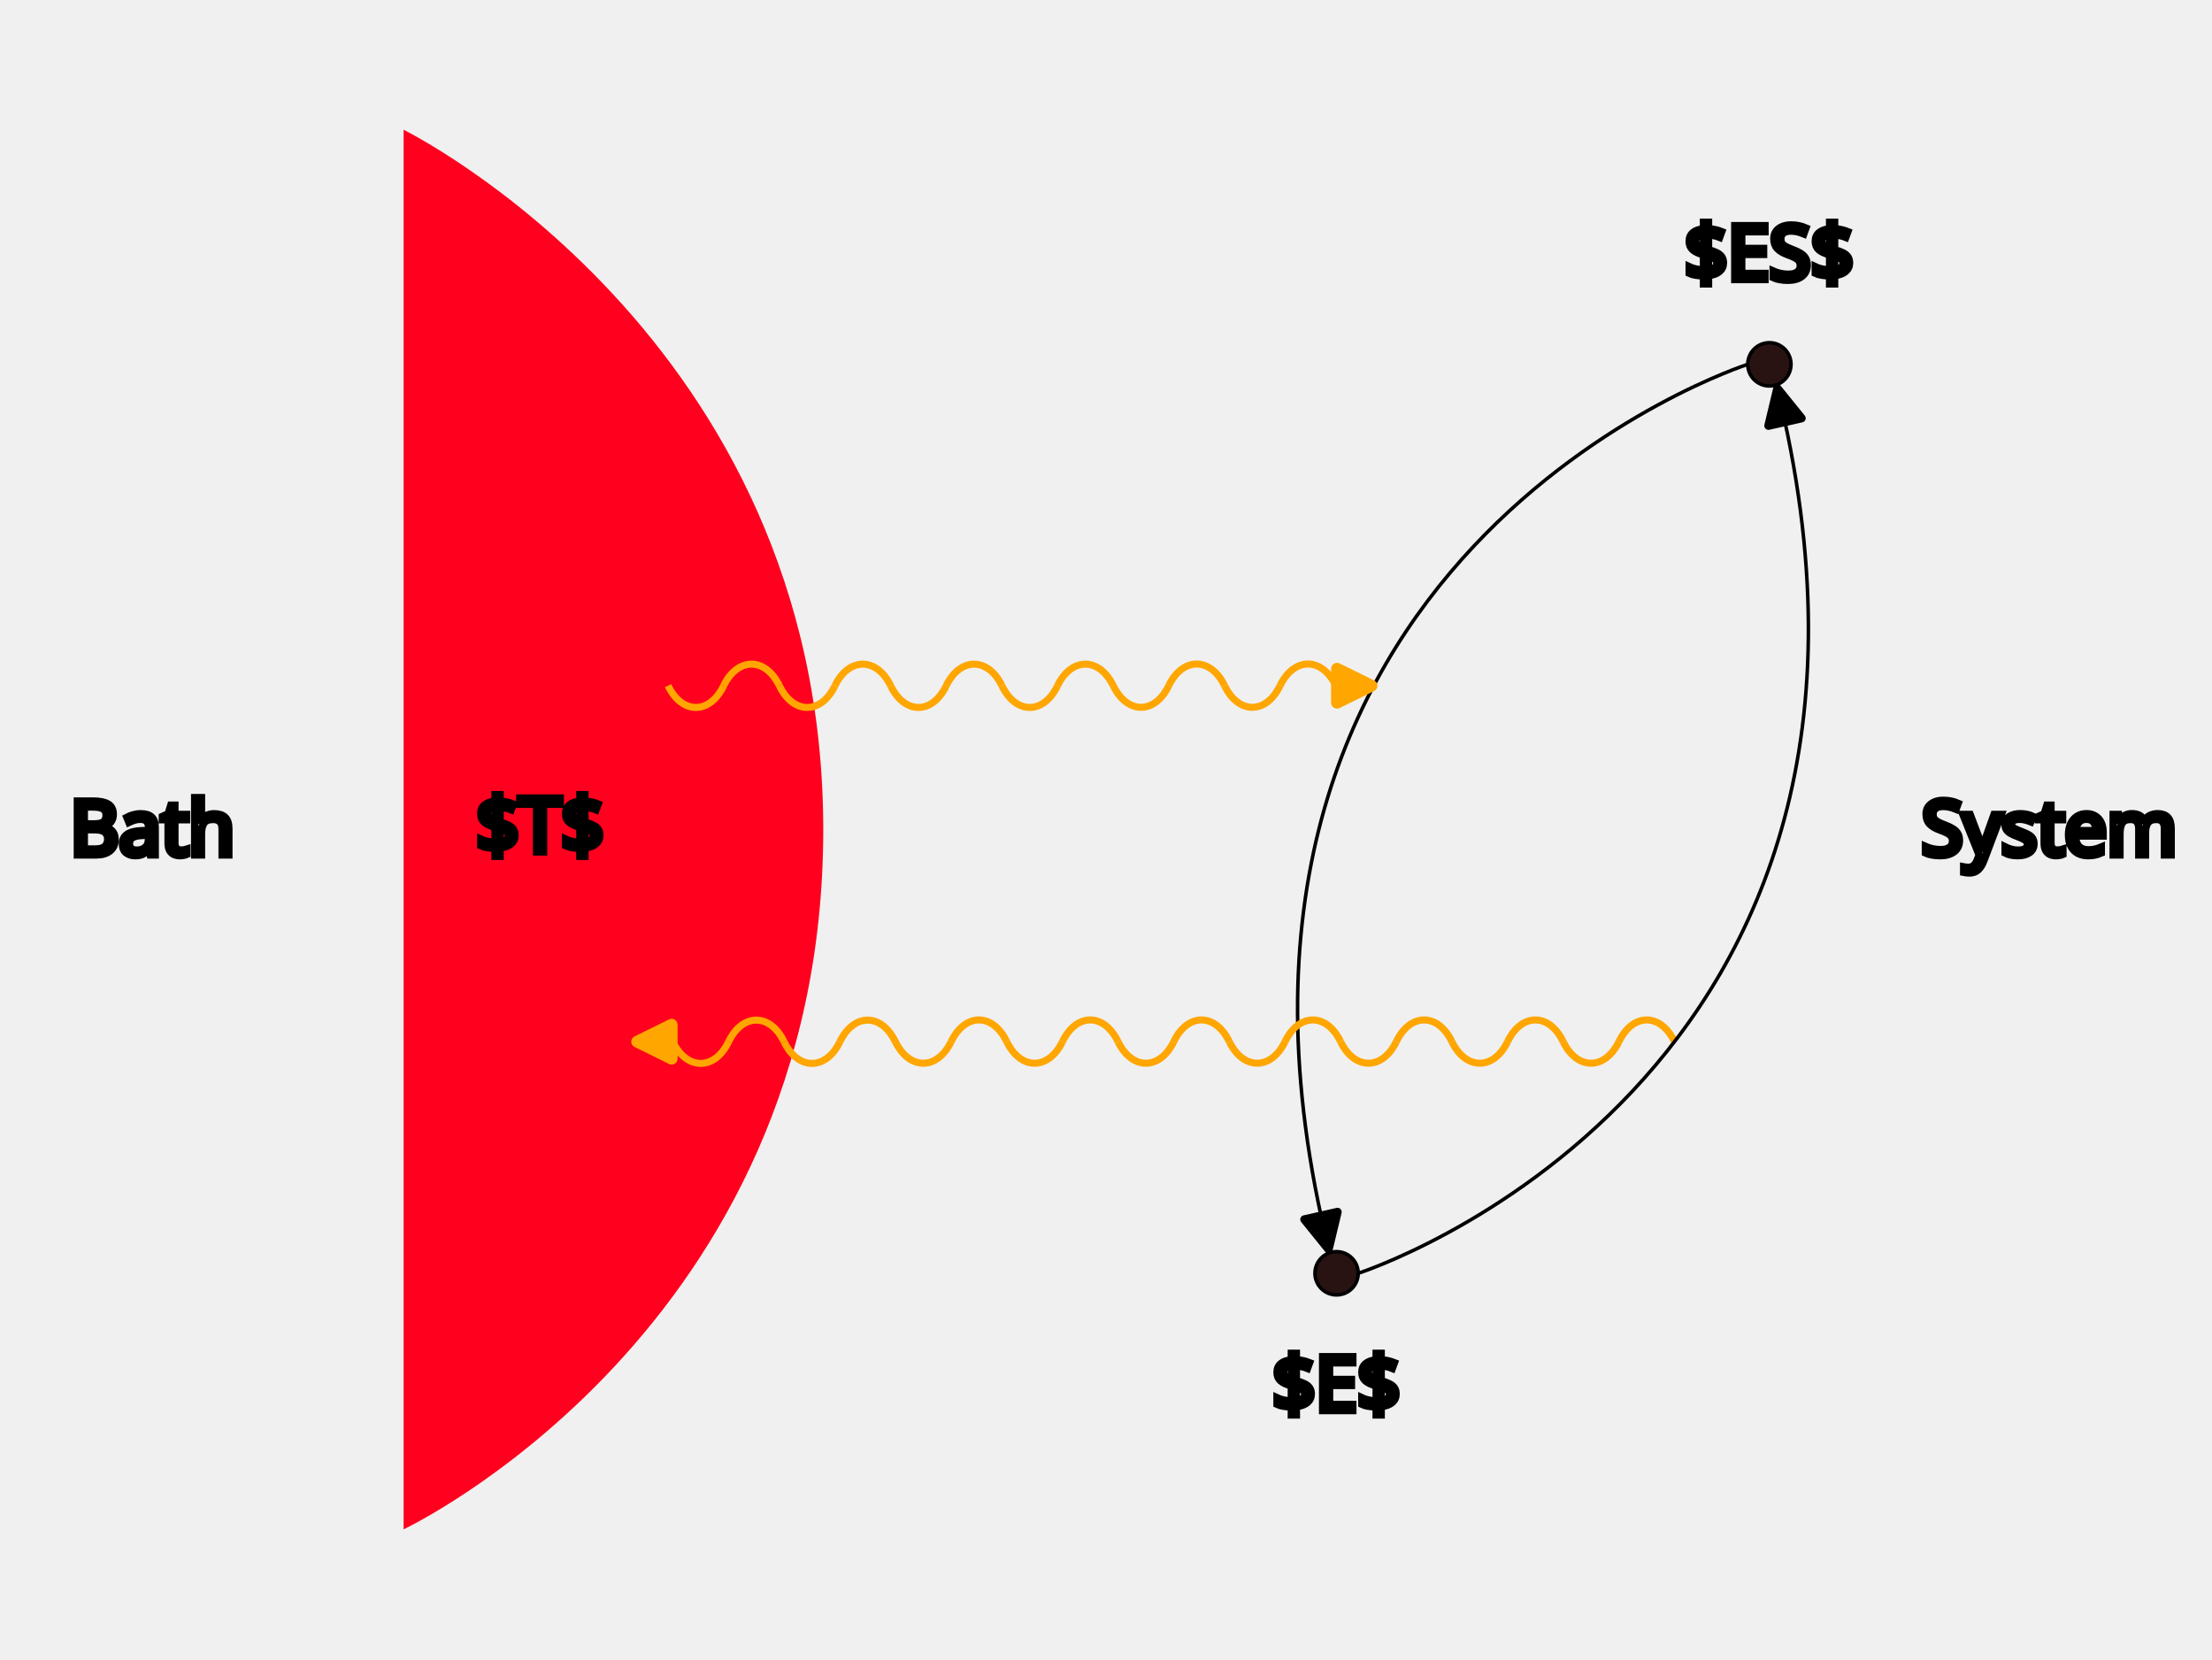
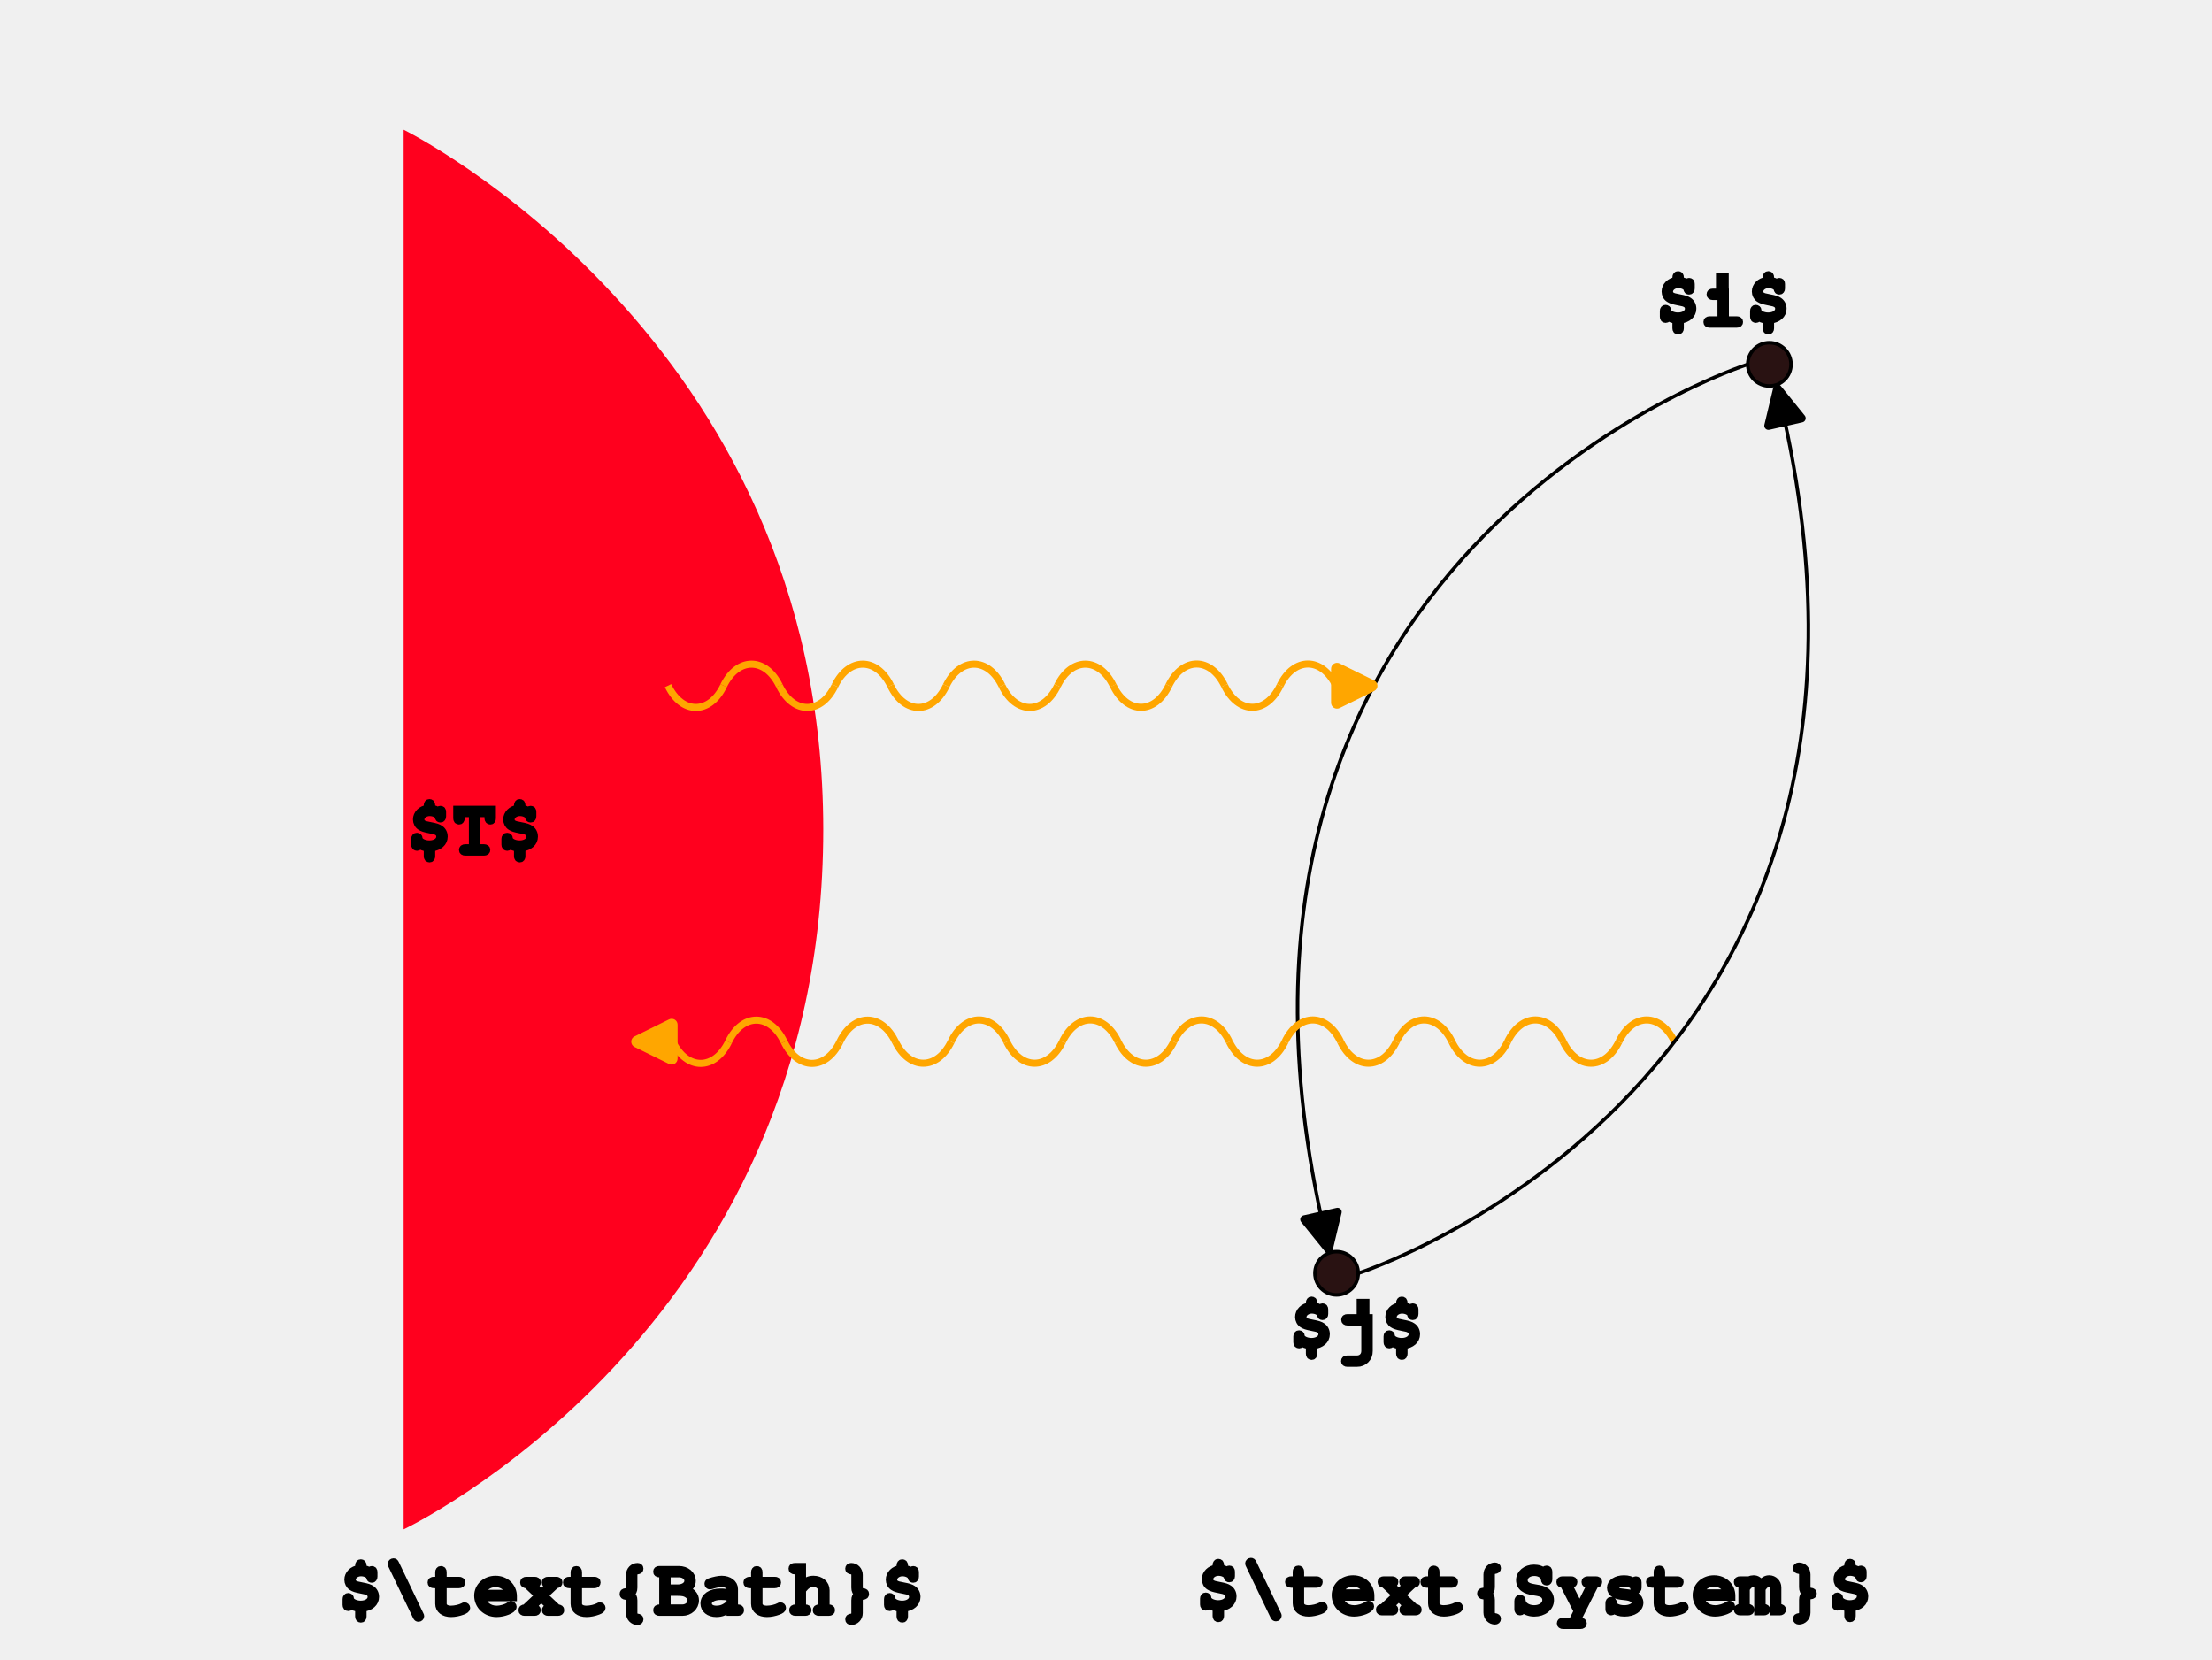
<svg xmlns="http://www.w3.org/2000/svg" version="1.1" id="Layer_1" x="0px" y="0px" width="627.5px" height="470.63px" viewBox="0 0 627.5 470.63" style="enable-background:new 0 0 627.5 470.63;" xml:space="preserve">
-   <defs id="defs133">
-     <rect x="473.582" y="68.305" width="70.375" height="23.596" id="rect397" />
-   </defs>
-   <style type="text/css" id="style2">
+   <defs id="defs1312" />
+   <style type="text/css" id="style1179">
	.st0{fill:#FF001E;}
	.st1{fill:#291212;stroke:#000000;stroke-miterlimit:10;}
	.st2{fill:none;stroke:#000000;stroke-miterlimit:10;}
	.st3{fill:none;stroke:#FFA600;stroke-width:2;stroke-miterlimit:10;}
	.st4{fill:#FFA600;stroke:#FFA600;stroke-miterlimit:10;}
- 	.st5{fill:none;stroke:#000000;stroke-width:2.135;stroke-linecap:square;stroke-miterlimit:4.1;}
- 	.st6{font-family:'CourierNewPSMT';}
- 	.st7{font-size:21.333px;}
- 	.st8{fill:#FFFFFF;stroke:#000000;stroke-miterlimit:4.1;stroke-dasharray:0,0,0,0,0,0;}
</style>
-   <path id="path1181" class="st0" d="M114.5,36.81c0,0,119.04,58.57,119.04,198.5c0,142.35-119.04,198.5-119.04,198.5  S114.5,36.81,114.5,36.81z" />
-   <circle id="circle1183" class="st1" cx="379.16" cy="361.18" r="6.14" />
-   <circle id="circle1185" class="st1" cx="501.94" cy="103.35" r="6.14" />
+   <path class="st0" d="M114.5,36.81c0,0,119.04,58.57,119.04,198.5c0,142.35-119.04,198.5-119.04,198.5V36.81z" id="path1181" />
+   <circle class="st1" cx="379.16" cy="361.18" r="6.14" id="circle1183" />
+   <circle class="st1" cx="501.94" cy="103.35" r="6.14" id="circle1185" />
  <g id="g1191">
-     <path id="path1187" class="st2" d="M495.8,103.35c0,0-167.85,53.82-118.69,251.7" />
-     <path id="path1189" d="M378.04,354.66l2.54-10.6c0.2-0.85-0.56-1.62-1.41-1.43l-9.39,2.12c-0.85,0.19-1.21,1.22-0.66,1.9l6.85,8.48   C376.58,355.89,377.81,355.61,378.04,354.66z" />
+     <path class="st2" d="M495.8,103.35c0,0-167.85,53.82-118.69,251.7" id="path1187" />
+     <path d="M378.04,354.66l2.54-10.6c0.2-0.85-0.56-1.62-1.41-1.43l-9.39,2.12c-0.85,0.19-1.21,1.22-0.66,1.9l6.85,8.48   C376.58,355.89,377.81,355.61,378.04,354.66z" id="path1189" />
  </g>
  <g id="g1255">
    <g id="g1251">
      <g id="g1235">
        <g id="g1197">
-           <path id="path1193" class="st3" d="M443.45,295.5c3.95,8.11,11.82,8.14,15.79,0" />
-           <path id="path1195" class="st3" d="M475.03,295.5c-3.95-8.23-11.82-8.26-15.79,0" />
+           <path class="st3" d="M443.45,295.5c3.95,8.11,11.82,8.14,15.79,0" id="path1193" />
+           <path class="st3" d="M475.03,295.5c-3.95-8.23-11.82-8.26-15.79,0" id="path1195" />
        </g>
        <g id="g1203">
-           <path id="path1199" class="st3" d="M411.88,295.5c3.95,8.11,11.82,8.14,15.79,0" />
-           <path id="path1201" class="st3" d="M443.45,295.5c-3.95-8.23-11.82-8.26-15.79,0" />
+           <path class="st3" d="M411.88,295.5c3.95,8.11,11.82,8.14,15.79,0" id="path1199" />
+           <path class="st3" d="M443.45,295.5c-3.95-8.23-11.82-8.26-15.79,0" id="path1201" />
        </g>
        <g id="g1209">
-           <path id="path1205" class="st3" d="M380.31,295.5c3.95,8.11,11.82,8.14,15.79,0" />
-           <path id="path1207" class="st3" d="M411.88,295.5c-3.95-8.23-11.82-8.26-15.79,0" />
+           <path class="st3" d="M380.31,295.5c3.95,8.11,11.82,8.14,15.79,0" id="path1205" />
+           <path class="st3" d="M411.88,295.5c-3.95-8.23-11.82-8.26-15.79,0" id="path1207" />
        </g>
        <g id="g1215">
-           <path id="path1211" class="st3" d="M348.74,295.5c3.95,8.11,11.82,8.14,15.79,0" />
-           <path id="path1213" class="st3" d="M380.31,295.5c-3.95-8.23-11.82-8.26-15.79,0" />
+           <path class="st3" d="M348.74,295.5c3.95,8.11,11.82,8.14,15.79,0" id="path1211" />
+           <path class="st3" d="M380.31,295.5c-3.95-8.23-11.82-8.26-15.79,0" id="path1213" />
        </g>
        <g id="g1221">
-           <path id="path1217" class="st3" d="M317.17,295.5c3.95,8.11,11.82,8.14,15.79,0" />
-           <path id="path1219" class="st3" d="M348.74,295.5c-3.95-8.23-11.82-8.26-15.79,0" />
+           <path class="st3" d="M317.17,295.5c3.95,8.11,11.82,8.14,15.79,0" id="path1217" />
+           <path class="st3" d="M348.74,295.5c-3.95-8.23-11.82-8.26-15.79,0" id="path1219" />
        </g>
        <g id="g1227">
-           <path id="path1223" class="st3" d="M285.6,295.5c3.95,8.11,11.82,8.14,15.79,0" />
-           <path id="path1225" class="st3" d="M317.17,295.5c-3.95-8.23-11.82-8.26-15.79,0" />
+           <path class="st3" d="M285.6,295.5c3.95,8.11,11.82,8.14,15.79,0" id="path1223" />
+           <path class="st3" d="M317.17,295.5c-3.95-8.23-11.82-8.26-15.79,0" id="path1225" />
        </g>
        <g id="g1233">
-           <path id="path1229" class="st3" d="M254.02,295.5c3.95,8.11,11.82,8.14,15.79,0" />
-           <path id="path1231" class="st3" d="M285.6,295.5c-3.95-8.23-11.82-8.26-15.79,0" />
+           <path class="st3" d="M254.02,295.5c3.95,8.11,11.82,8.14,15.79,0" id="path1229" />
+           <path class="st3" d="M285.6,295.5c-3.95-8.23-11.82-8.26-15.79,0" id="path1231" />
        </g>
      </g>
      <g id="g1249">
        <g id="g1241">
-           <path id="path1237" class="st3" d="M222.45,295.55c3.95,8.11,11.82,8.14,15.79,0" />
-           <path id="path1239" class="st3" d="M254.02,295.55c-3.95-8.23-11.82-8.26-15.79,0" />
+           <path class="st3" d="M222.45,295.55c3.95,8.11,11.82,8.14,15.79,0" id="path1237" />
+           <path class="st3" d="M254.02,295.55c-3.95-8.23-11.82-8.26-15.79,0" id="path1239" />
        </g>
        <g id="g1247">
-           <path id="path1243" class="st3" d="M190.88,295.55c3.95,8.11,11.82,8.14,15.79,0" />
-           <path id="path1245" class="st3" d="M222.45,295.55c-3.95-8.23-11.82-8.26-15.79,0" />
+           <path class="st3" d="M190.88,295.55c3.95,8.11,11.82,8.14,15.79,0" id="path1243" />
+           <path class="st3" d="M222.45,295.55c-3.95-8.23-11.82-8.26-15.79,0" id="path1245" />
        </g>
      </g>
    </g>
-     <path id="path1253" class="st4" d="M180.23,296.54l9.78,4.82c0.79,0.39,1.71-0.19,1.71-1.06v-9.63c0-0.88-0.92-1.45-1.71-1.06   l-9.78,4.82C179.35,294.85,179.35,296.11,180.23,296.54z" />
+     <path class="st4" d="M180.23,296.54l9.78,4.82c0.79,0.39,1.71-0.19,1.71-1.06v-9.63c0-0.88-0.92-1.45-1.71-1.06l-9.78,4.82   C179.35,294.85,179.35,296.11,180.23,296.54z" id="path1253" />
  </g>
  <g id="g1301">
    <g id="g1297">
      <g id="g1281">
        <g id="g1261">
-           <path id="path1257" class="st3" d="M221.08,194.49c-3.95-8.11-11.82-8.14-15.79,0" />
-           <path id="path1259" class="st3" d="M189.51,194.49c3.95,8.23,11.82,8.26,15.79,0" />
+           <path class="st3" d="M221.08,194.49c-3.95-8.11-11.82-8.14-15.79,0" id="path1257" />
+           <path class="st3" d="M189.51,194.49c3.95,8.23,11.82,8.26,15.79,0" id="path1259" />
        </g>
        <g id="g1267">
-           <path id="path1263" class="st3" d="M252.65,194.49c-3.95-8.11-11.82-8.14-15.79,0" />
-           <path id="path1265" class="st3" d="M221.08,194.49c3.95,8.23,11.82,8.26,15.79,0" />
+           <path class="st3" d="M252.65,194.49c-3.95-8.11-11.82-8.14-15.79,0" id="path1263" />
+           <path class="st3" d="M221.08,194.49c3.95,8.23,11.82,8.26,15.79,0" id="path1265" />
        </g>
        <g id="g1273">
-           <path id="path1269" class="st3" d="M284.22,194.49c-3.95-8.11-11.82-8.14-15.79,0" />
-           <path id="path1271" class="st3" d="M252.65,194.49c3.95,8.23,11.82,8.26,15.79,0" />
+           <path class="st3" d="M284.22,194.49c-3.95-8.11-11.82-8.14-15.79,0" id="path1269" />
+           <path class="st3" d="M252.65,194.49c3.95,8.23,11.82,8.26,15.79,0" id="path1271" />
        </g>
        <g id="g1279">
-           <path id="path1275" class="st3" d="M315.79,194.49c-3.95-8.11-11.82-8.14-15.79,0" />
-           <path id="path1277" class="st3" d="M284.22,194.49c3.95,8.23,11.82,8.26,15.79,0" />
+           <path class="st3" d="M315.79,194.49c-3.95-8.11-11.82-8.14-15.79,0" id="path1275" />
+           <path class="st3" d="M284.22,194.49c3.95,8.23,11.82,8.26,15.79,0" id="path1277" />
        </g>
      </g>
      <g id="g1295">
        <g id="g1287">
-           <path id="path1283" class="st3" d="M347.36,194.45c-3.95-8.11-11.82-8.14-15.79,0" />
-           <path id="path1285" class="st3" d="M315.79,194.45c3.95,8.23,11.82,8.26,15.79,0" />
+           <path class="st3" d="M347.36,194.45c-3.95-8.11-11.82-8.14-15.79,0" id="path1283" />
+           <path class="st3" d="M315.79,194.45c3.95,8.23,11.82,8.26,15.79,0" id="path1285" />
        </g>
        <g id="g1293">
-           <path id="path1289" class="st3" d="M378.94,194.45c-3.95-8.11-11.82-8.14-15.79,0" />
-           <path id="path1291" class="st3" d="M347.36,194.45c3.95,8.23,11.82,8.26,15.79,0" />
+           <path class="st3" d="M378.94,194.45c-3.95-8.11-11.82-8.14-15.79,0" id="path1289" />
+           <path class="st3" d="M347.36,194.45c3.95,8.23,11.82,8.26,15.79,0" id="path1291" />
        </g>
      </g>
    </g>
-     <path id="path1299" class="st4" d="M389.59,193.46l-9.78-4.82c-0.79-0.39-1.71,0.19-1.71,1.06v9.63c0,0.88,0.92,1.45,1.71,1.06   l9.78-4.82C390.47,195.14,390.47,193.89,389.59,193.46z" />
+     <path class="st4" d="M389.59,193.46l-9.78-4.82c-0.79-0.39-1.71,0.19-1.71,1.06v9.63c0,0.88,0.92,1.45,1.71,1.06l9.78-4.82   C390.47,195.14,390.47,193.89,389.59,193.46z" id="path1299" />
  </g>
  <g id="g1307">
-     <path id="path1303" class="st2" d="M385.3,361.18c0,0,167.85-53.82,118.69-251.7" />
-     <path id="path1305" d="M503.06,109.88l-2.54,10.6c-0.2,0.85,0.56,1.62,1.41,1.43l9.39-2.12c0.85-0.19,1.21-1.22,0.66-1.9   l-6.85-8.48C504.51,108.64,503.29,108.92,503.06,109.88z" />
+     <path class="st2" d="M385.3,361.18c0,0,167.85-53.82,118.69-251.7" id="path1303" />
+     <path d="M503.06,109.88l-2.54,10.6c-0.2,0.85,0.56,1.62,1.41,1.43l9.39-2.12c0.85-0.19,1.21-1.22,0.66-1.9l-6.85-8.48   C504.51,108.64,503.29,108.92,503.06,109.88z" id="path1305" />
  </g>
-   <text class="st5 st6 st7" id="text68" x="18.589" y="0" style="text-align:center;text-anchor:middle" transform="translate(134.6138,241.6381)">$T$</text>
-   <text class="st5 st6 st7" id="text68-3" x="501.872" y="79.269" style="font-size:21.333px;font-family:CourierNewPSMT;text-align:center;text-anchor:middle;fill:none;stroke:#000000;stroke-width:2.135;stroke-linecap:square;stroke-miterlimit:4.1">$ES$</text>
-   <text class="st5 st6 st7" id="text68-0" x="379.092" y="400.1" style="font-size:21.333px;font-family:CourierNewPSMT;text-align:center;text-anchor:middle;fill:none;stroke:#000000;stroke-width:2.135;stroke-linecap:square;stroke-miterlimit:4.1">$E$</text>
-   <text transform="translate(488.83,91.8819)" class="st8 st6 st7" id="text70" />
-   <text xml:space="preserve" id="text395" style="font-size:21.333px;font-family:Courier;-inkscape-font-specification:'Courier, Normal';text-align:center;white-space:pre;shape-inside:url(#rect397);display:inline;fill:none;stroke:#000000;stroke-width:2.135;stroke-linecap:square;stroke-miterlimit:4.1;paint-order:markers stroke fill" />
-   <text class="st5 st6 st7" id="text68-38" x="581.378" y="242.482" style="font-size:21.333px;font-family:CourierNewPSMT;text-align:center;text-anchor:middle;fill:none;stroke:#000000;stroke-width:2.135;stroke-linecap:square;stroke-miterlimit:4.1">System</text>
-   <text class="st5 st6 st7" id="text68-38-3" x="43.266" y="242.482" style="font-size:21.333px;font-family:CourierNewPSMT;text-align:center;text-anchor:middle;fill:none;stroke:#000000;stroke-width:2.135;stroke-linecap:square;stroke-miterlimit:4.1">Bath</text>
+   <text xml:space="preserve" style="font-style:normal;font-variant:normal;font-weight:normal;font-stretch:normal;font-size:21.333px;font-family:Courier;-inkscape-font-specification:'Courier, Normal';font-variant-ligatures:normal;font-variant-caps:normal;font-variant-numeric:normal;font-variant-east-asian:normal;fill:none;stroke:#000000;stroke-width:2.135;stroke-linecap:square;stroke-miterlimit:4.1;paint-order:markers stroke fill;text-anchor:middle;text-align:center" x="170.874" y="241.638" id="text4690">
+     <tspan id="tspan4688" x="153.817" y="241.638" style="font-style:normal;font-variant:normal;font-weight:normal;font-stretch:normal;font-size:21.333px;font-family:Courier;-inkscape-font-specification:'Courier, Normal';font-variant-ligatures:normal;font-variant-caps:normal;font-variant-numeric:normal;font-variant-east-asian:normal;text-anchor:middle;text-align:center">$T$</tspan>
+   </text>
+   <text xml:space="preserve" style="font-style:normal;font-variant:normal;font-weight:normal;font-stretch:normal;font-size:21.333px;font-family:Courier;-inkscape-font-specification:'Courier, Normal';font-variant-ligatures:normal;font-variant-caps:normal;font-variant-numeric:normal;font-variant-east-asian:normal;fill:none;stroke:#000000;stroke-width:2.135;stroke-linecap:square;stroke-miterlimit:4.1;paint-order:markers stroke fill;text-anchor:middle;text-align:center" x="525.09" y="91.882" id="text4690-8">
+     <tspan id="tspan4769" x="508.033" y="91.882">$i$</tspan>
+   </text>
+   <text xml:space="preserve" style="font-style:normal;font-variant:normal;font-weight:normal;font-stretch:normal;font-size:21.333px;font-family:Courier;-inkscape-font-specification:'Courier, Normal';font-variant-ligatures:normal;font-variant-caps:normal;font-variant-numeric:normal;font-variant-east-asian:normal;text-align:center;text-anchor:middle;fill:none;stroke:#000000;stroke-width:2.135;stroke-linecap:square;stroke-miterlimit:4.1;paint-order:markers stroke fill" x="404.058" y="382.772" id="text4690-8-7">
+     <tspan id="tspan4769-2" x="404.058" y="382.772">$j$</tspan>
+   </text>
+   <text xml:space="preserve" style="font-style:normal;font-variant:normal;font-weight:normal;font-stretch:normal;font-size:21.333px;font-family:Courier;-inkscape-font-specification:'Courier, Normal';font-variant-ligatures:normal;font-variant-caps:normal;font-variant-numeric:normal;font-variant-east-asian:normal;fill:none;stroke:#000000;stroke-width:2.135;stroke-linecap:square;stroke-miterlimit:4.1;paint-order:markers stroke fill" x="95.951" y="457.284" id="text4690-8-6">
+     <tspan id="tspan4769-5" x="95.951" y="457.284" dx="0 0 0 0 0 0 0">$\text{Bath}$</tspan>
+   </text>
+   <text xml:space="preserve" style="font-style:normal;font-variant:normal;font-weight:normal;font-stretch:normal;font-size:21.333px;font-family:Courier;-inkscape-font-specification:'Courier, Normal';font-variant-ligatures:normal;font-variant-caps:normal;font-variant-numeric:normal;font-variant-east-asian:normal;fill:none;stroke:#000000;stroke-width:2.135;stroke-linecap:square;stroke-miterlimit:4.1;paint-order:markers stroke fill" x="339.199" y="457.148" id="text4690-8-6-5">
+     <tspan id="tspan4769-5-5" x="339.199" y="457.148" dx="0 0 0 0 0 0 0 0 0.828">$\text{System}$</tspan>
+   </text>
</svg>
